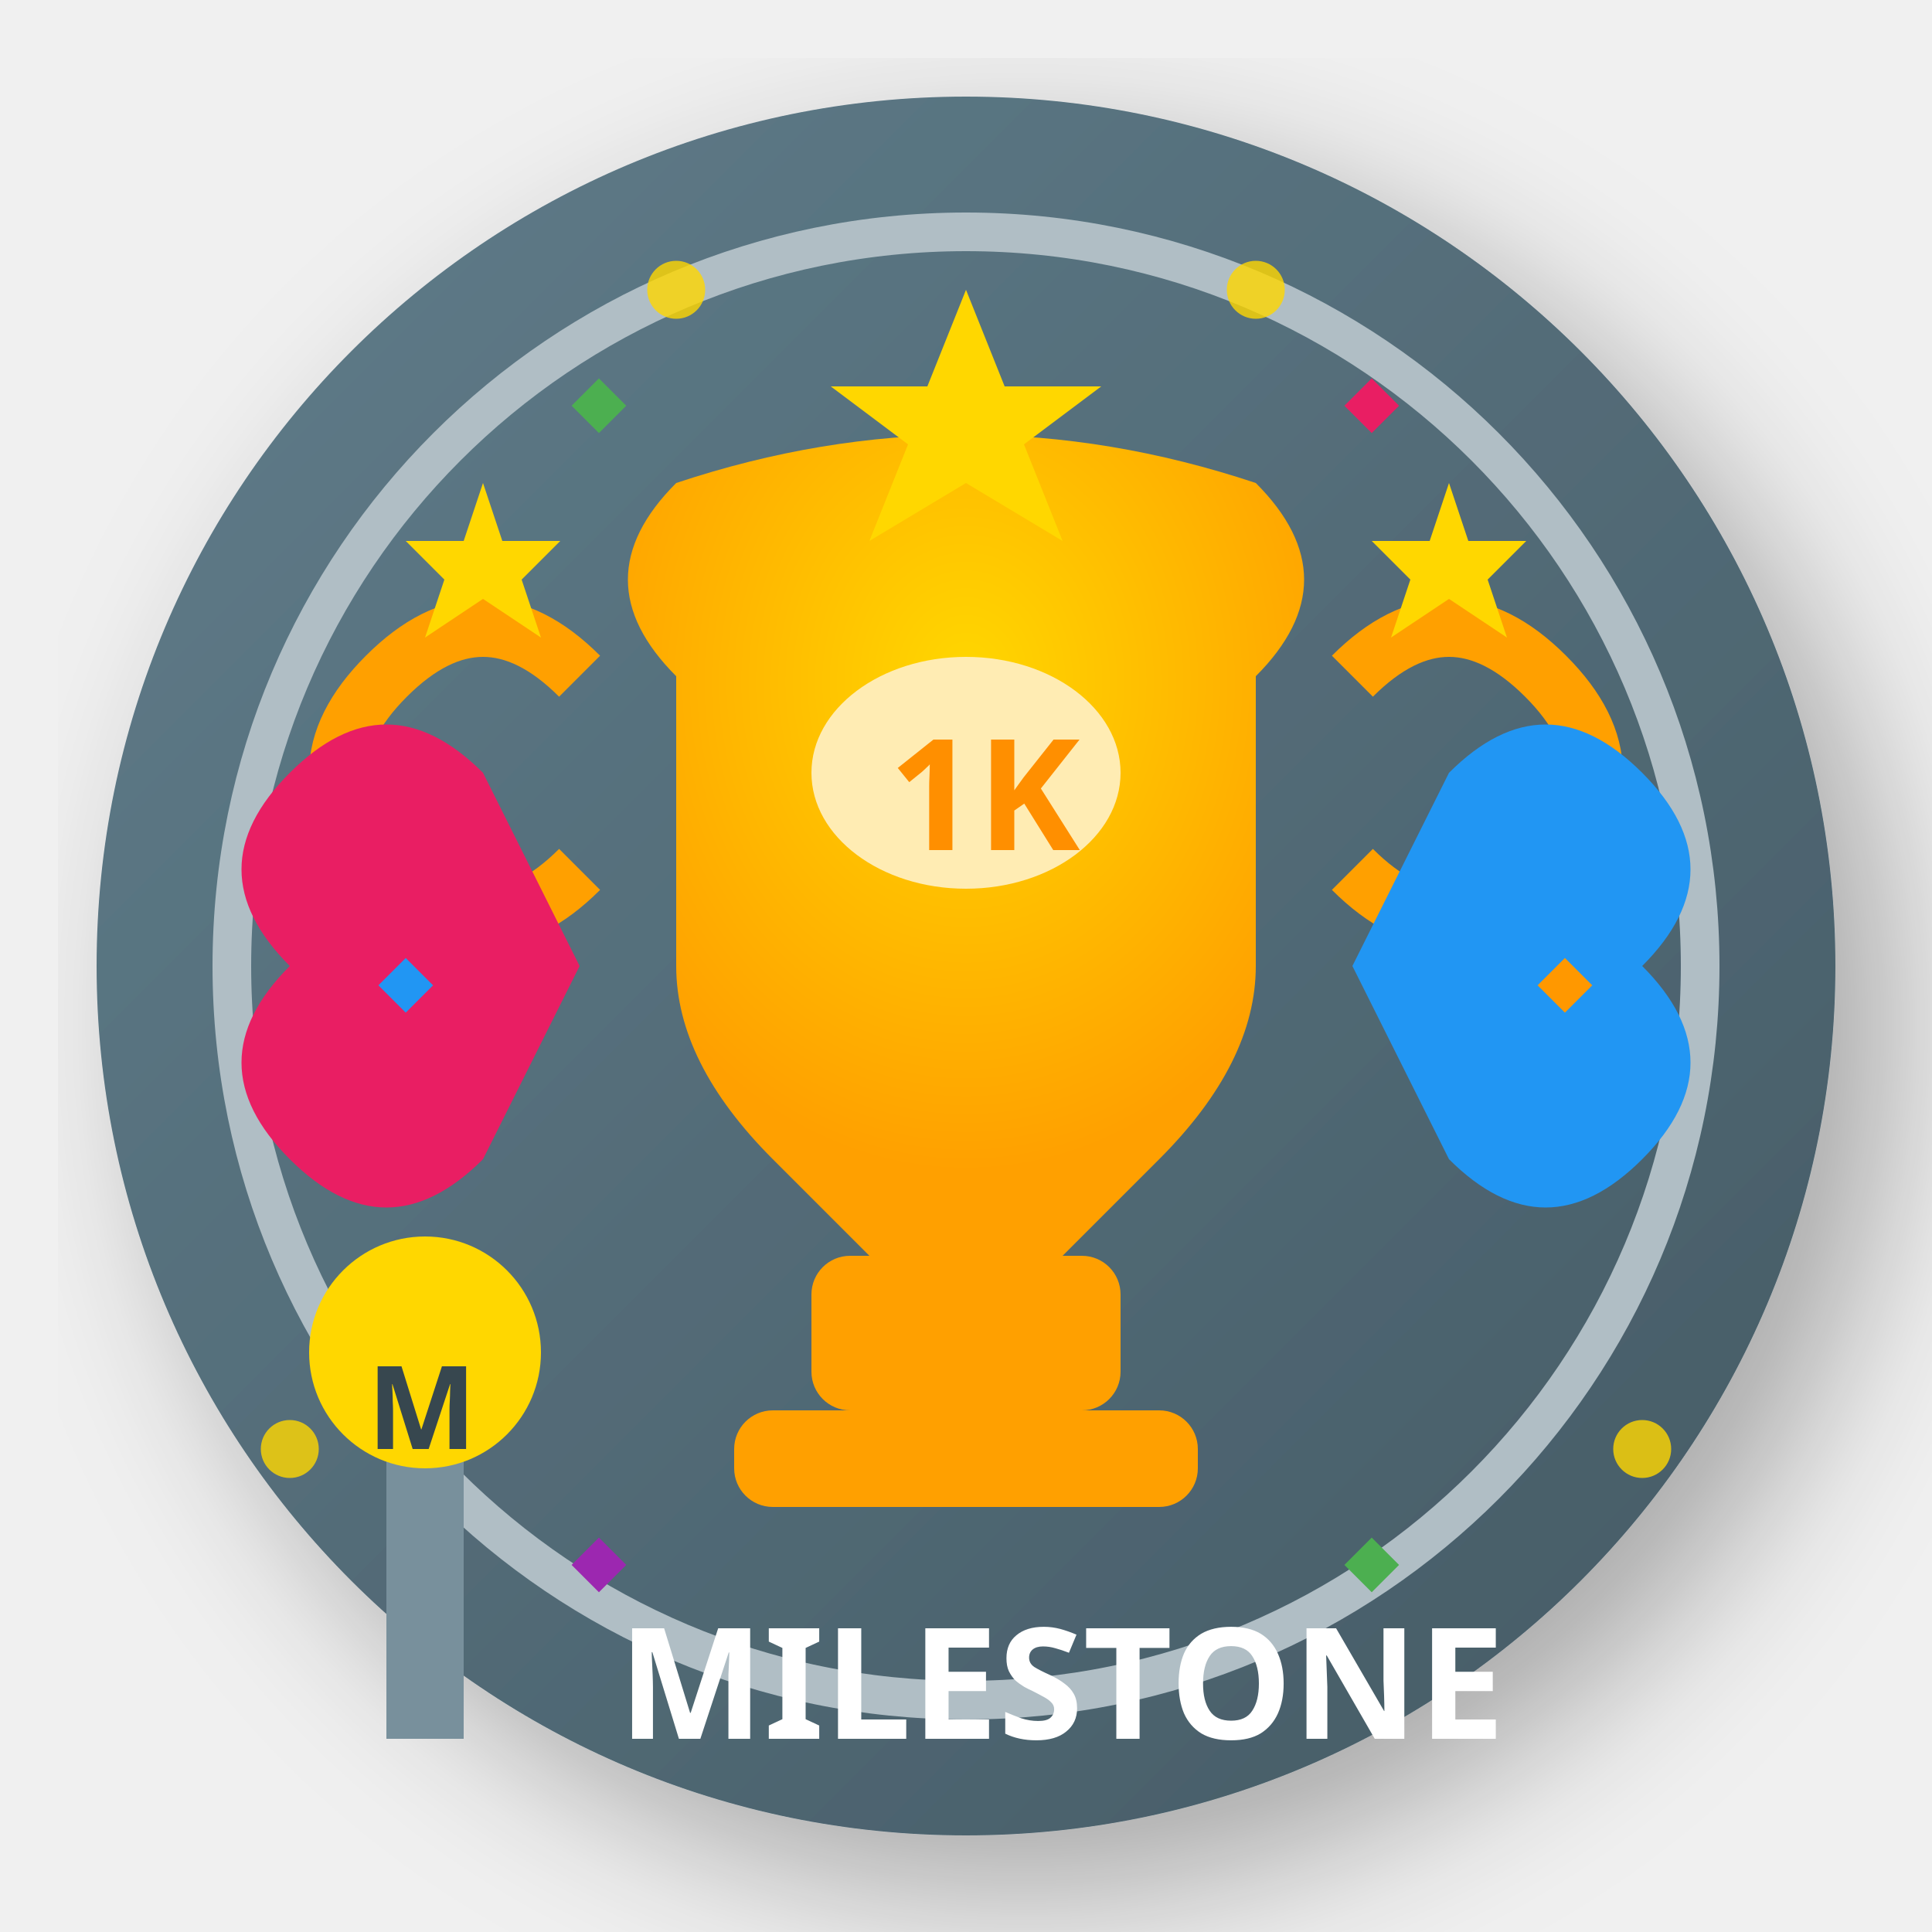
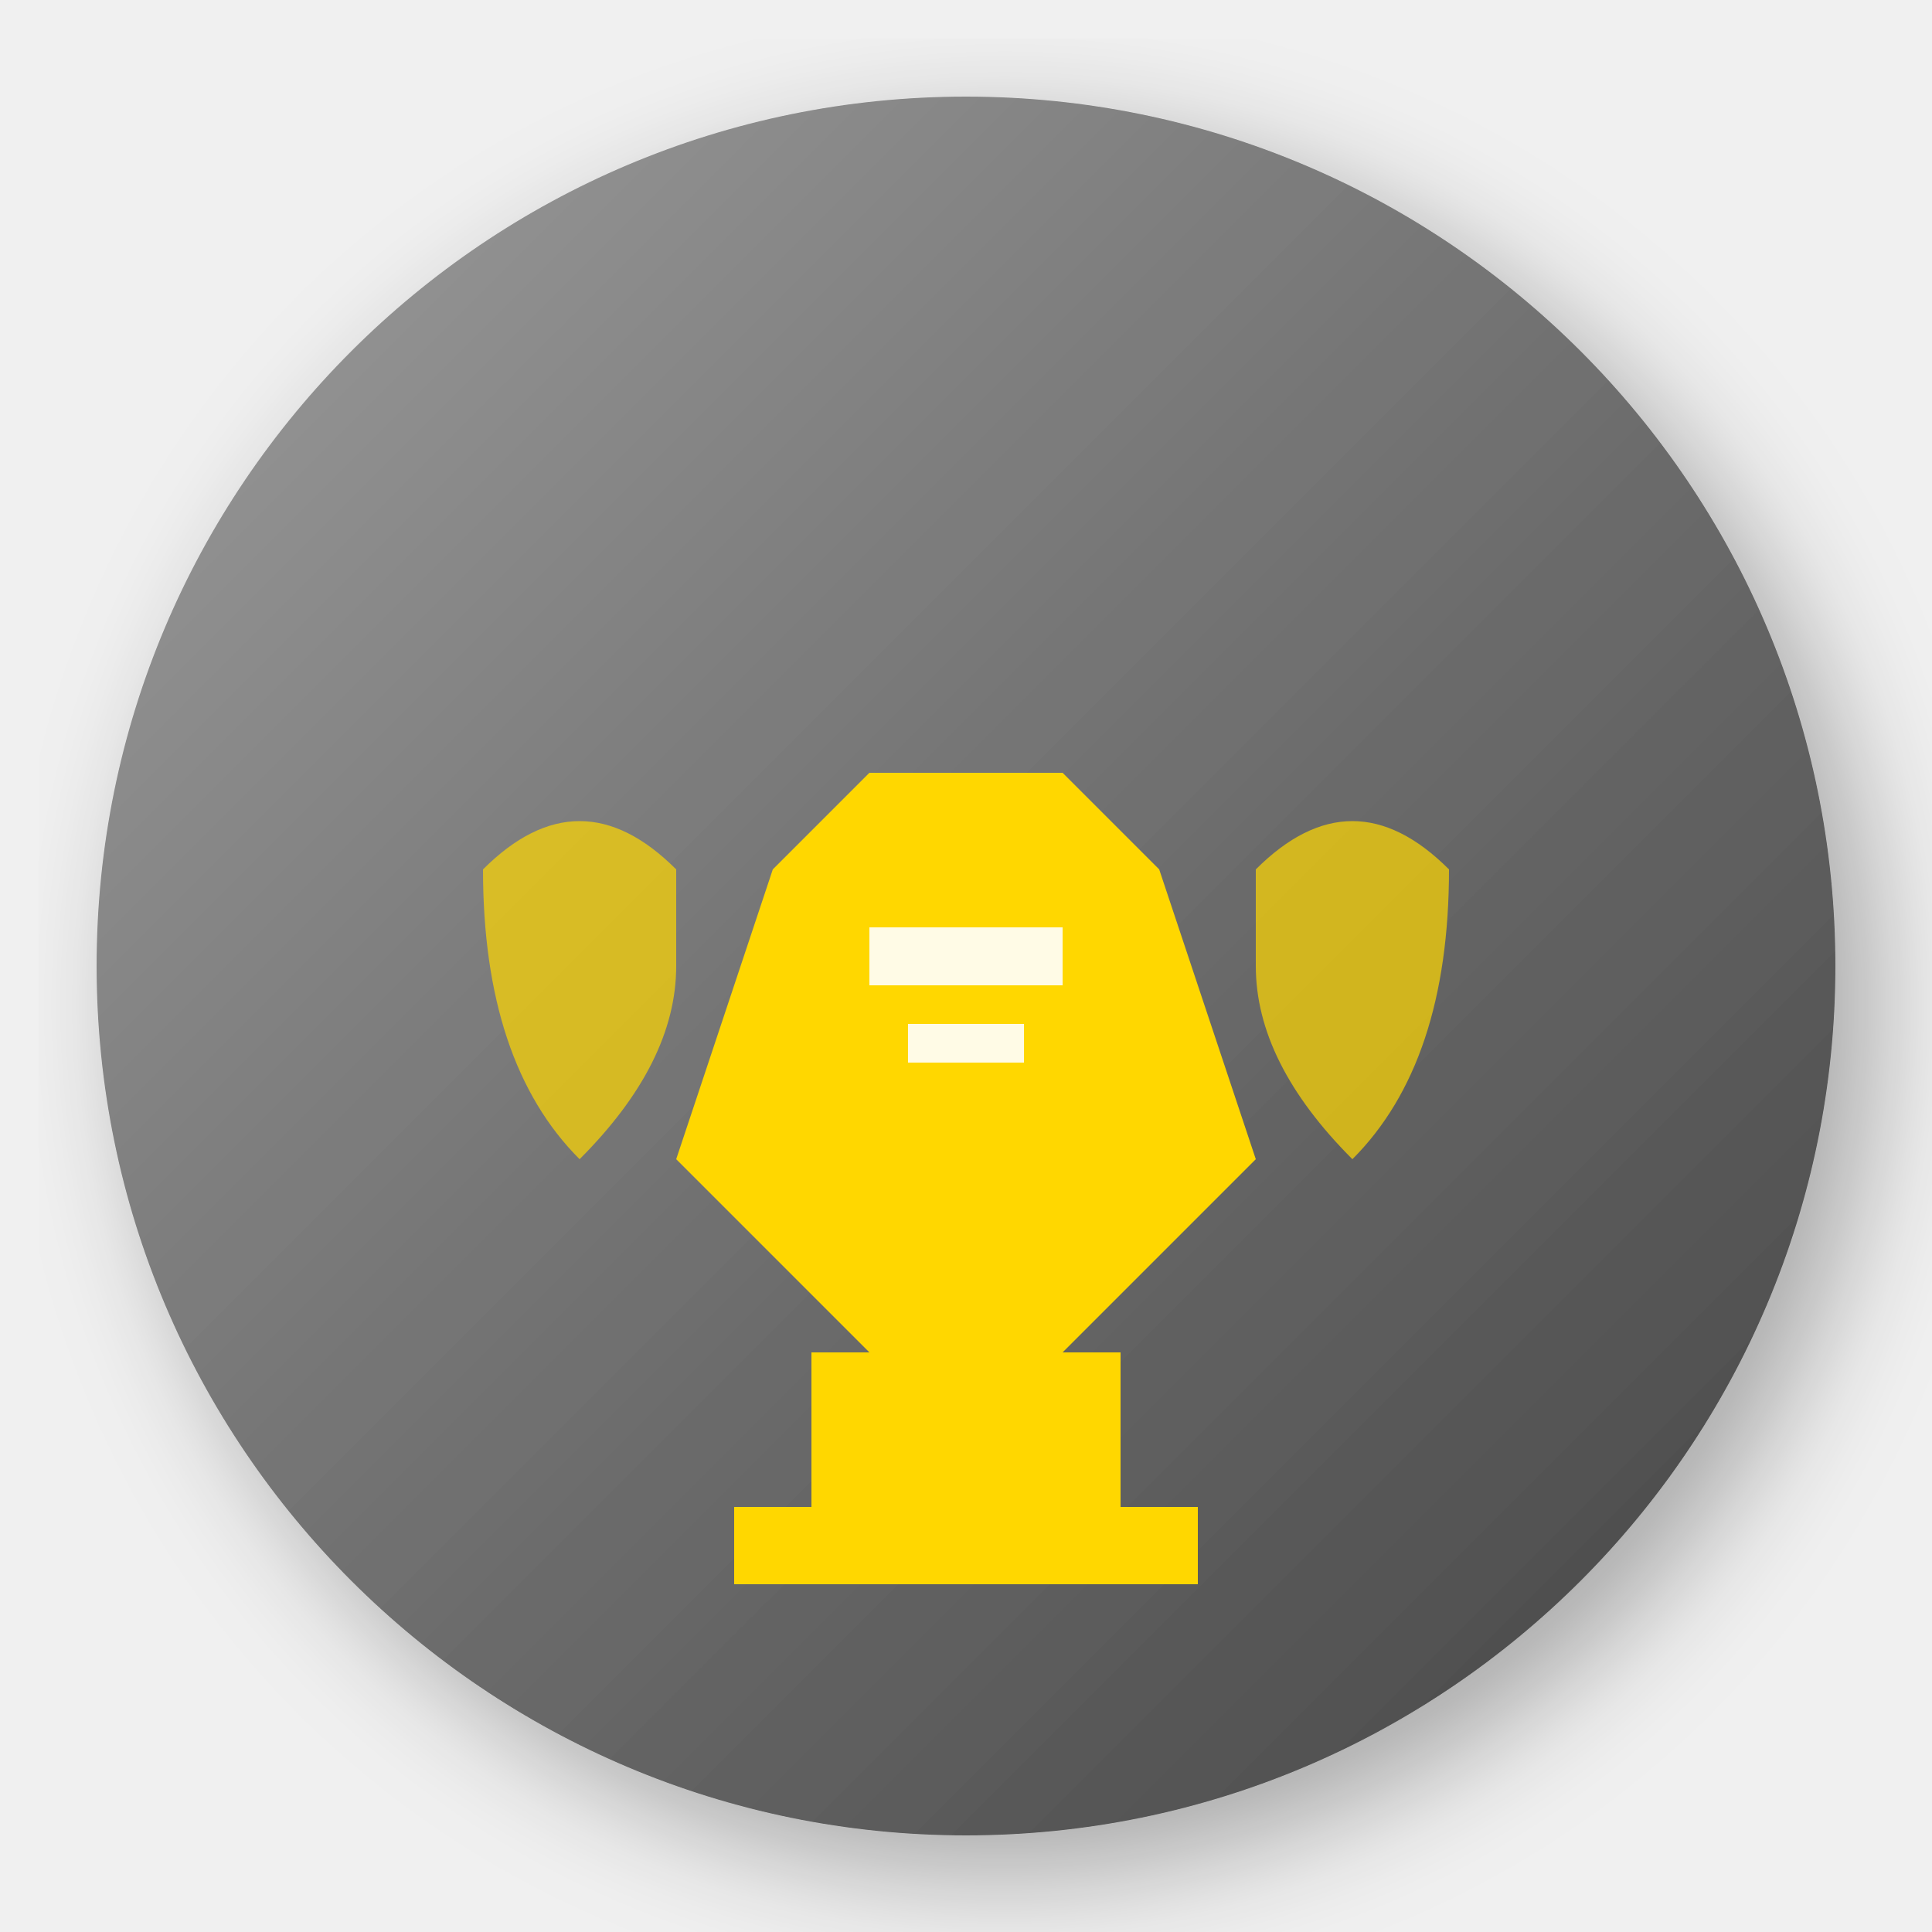
<svg xmlns="http://www.w3.org/2000/svg" width="100" height="100" viewBox="0 0 100 100">
  <defs>
-     <linearGradient id="milestoneGrad" x1="0%" y1="0%" x2="100%" y2="100%">
-       <stop offset="0%" style="stop-color:#607D8B;stop-opacity:1" />
-       <stop offset="100%" style="stop-color:#455A64;stop-opacity:1" />
+     <linearGradient id="grad12" x1="0%" y1="0%" x2="100%" y2="100%">
+       <stop offset="0%" style="stop-color:#9E9E9E;stop-opacity:1" />
+       <stop offset="100%" style="stop-color:#424242;stop-opacity:1" />
    </linearGradient>
-     <radialGradient id="trophyGrad" cx="50%" cy="30%" r="60%">
-       <stop offset="0%" style="stop-color:#FFD700;stop-opacity:1" />
-       <stop offset="100%" style="stop-color:#FFA000;stop-opacity:1" />
-     </radialGradient>
-     <filter id="milestoneShadow" x="-20%" y="-20%" width="140%" height="140%">
-       <feDropShadow dx="3" dy="3" stdDeviation="4" flood-opacity="0.3" />
+     <filter id="shadow12">
+       <feDropShadow dx="2" dy="2" stdDeviation="3" flood-color="#000000" flood-opacity="0.3" />
    </filter>
  </defs>
-   <circle cx="50" cy="50" r="45" fill="url(#milestoneGrad)" filter="url(#milestoneShadow)" />
-   <circle cx="50" cy="50" r="38" fill="none" stroke="#B0BEC5" stroke-width="2" />
-   <path d="M35 35 Q30 30 35 25 Q50 20 65 25 Q70 30 65 35 L65 50 Q65 55 60 60 L55 65 L45 65 L40 60 Q35 55 35 50 Z" fill="url(#trophyGrad)" />
-   <path d="M30 35 Q25 30 20 35 Q15 40 20 45 Q25 50 30 45" stroke="#FFA000" stroke-width="3" fill="none" />
-   <path d="M70 35 Q75 30 80 35 Q85 40 80 45 Q75 50 70 45" stroke="#FFA000" stroke-width="3" fill="none" />
-   <rect x="42" y="65" width="16" height="8" rx="2" fill="#FFA000" />
-   <rect x="38" y="73" width="24" height="5" rx="2" fill="#FFA000" />
-   <ellipse cx="50" cy="40" rx="8" ry="6" fill="#FFECB3" />
-   <text x="46" y="44" font-family="Arial Black" font-size="8" font-weight="bold" fill="#FF8F00">1K</text>
-   <rect x="20" y="70" width="4" height="20" fill="#78909C" />
-   <circle cx="22" cy="70" r="6" fill="#FFD700" />
-   <text x="19" y="75" font-family="Arial Black" font-size="6" font-weight="bold" fill="#37474F">M</text>
-   <path d="M15 50 Q10 45 15 40 Q20 35 25 40 L30 50 L25 60 Q20 65 15 60 Q10 55 15 50" fill="#E91E63" />
-   <path d="M85 50 Q90 45 85 40 Q80 35 75 40 L70 50 L75 60 Q80 65 85 60 Q90 55 85 50" fill="#2196F3" />
-   <polygon points="50,15 52,20 57,20 53,23 55,28 50,25 45,28 47,23 43,20 48,20" fill="#FFD700" />
-   <polygon points="25,25 26,28 29,28 27,30 28,33 25,31 22,33 23,30 21,28 24,28" fill="#FFD700" />
-   <polygon points="75,25 76,28 79,28 77,30 78,33 75,31 72,33 73,30 71,28 74,28" fill="#FFD700" />
-   <rect x="30" y="20" width="2" height="2" fill="#4CAF50" transform="rotate(45 31 21)" />
-   <rect x="70" y="20" width="2" height="2" fill="#E91E63" transform="rotate(45 71 21)" />
-   <rect x="20" y="50" width="2" height="2" fill="#2196F3" transform="rotate(45 21 51)" />
-   <rect x="80" y="50" width="2" height="2" fill="#FF9800" transform="rotate(45 81 51)" />
-   <rect x="30" y="80" width="2" height="2" fill="#9C27B0" transform="rotate(45 31 81)" />
-   <rect x="70" y="80" width="2" height="2" fill="#4CAF50" transform="rotate(45 71 81)" />
-   <circle cx="35" cy="15" r="1.5" fill="#FFD700" opacity="0.8" />
-   <circle cx="65" cy="15" r="1.5" fill="#FFD700" opacity="0.8" />
-   <circle cx="85" cy="75" r="1.5" fill="#FFD700" opacity="0.8" />
-   <circle cx="15" cy="75" r="1.5" fill="#FFD700" opacity="0.8" />
-   <text x="32" y="90" font-family="Arial Black" font-size="8" font-weight="bold" fill="#FFFFFF">MILESTONE</text>
+   <circle cx="50" cy="50" r="45" fill="url(#grad12)" filter="url(#shadow12)" />
+   <path d="M35 60 L40 45 L45 40 L55 40 L60 45 L65 60 L60 65 L55 70 L45 70 L40 65 Z" fill="#FFD700" />
+   <rect x="42" y="70" width="16" height="8" fill="#FFD700" />
+   <rect x="38" y="78" width="24" height="4" fill="#FFD700" />
+   <path d="M35 45 Q30 40 25 45 Q25 55 30 60 Q35 55 35 50" fill="#FFD700" opacity="0.7" />
+   <path d="M65 45 Q70 40 75 45 Q75 55 70 60 Q65 55 65 50" fill="#FFD700" opacity="0.7" />
+   <rect x="45" y="48" width="10" height="3" fill="white" opacity="0.9" />
+   <rect x="47" y="53" width="6" height="2" fill="white" opacity="0.9" />
</svg>
